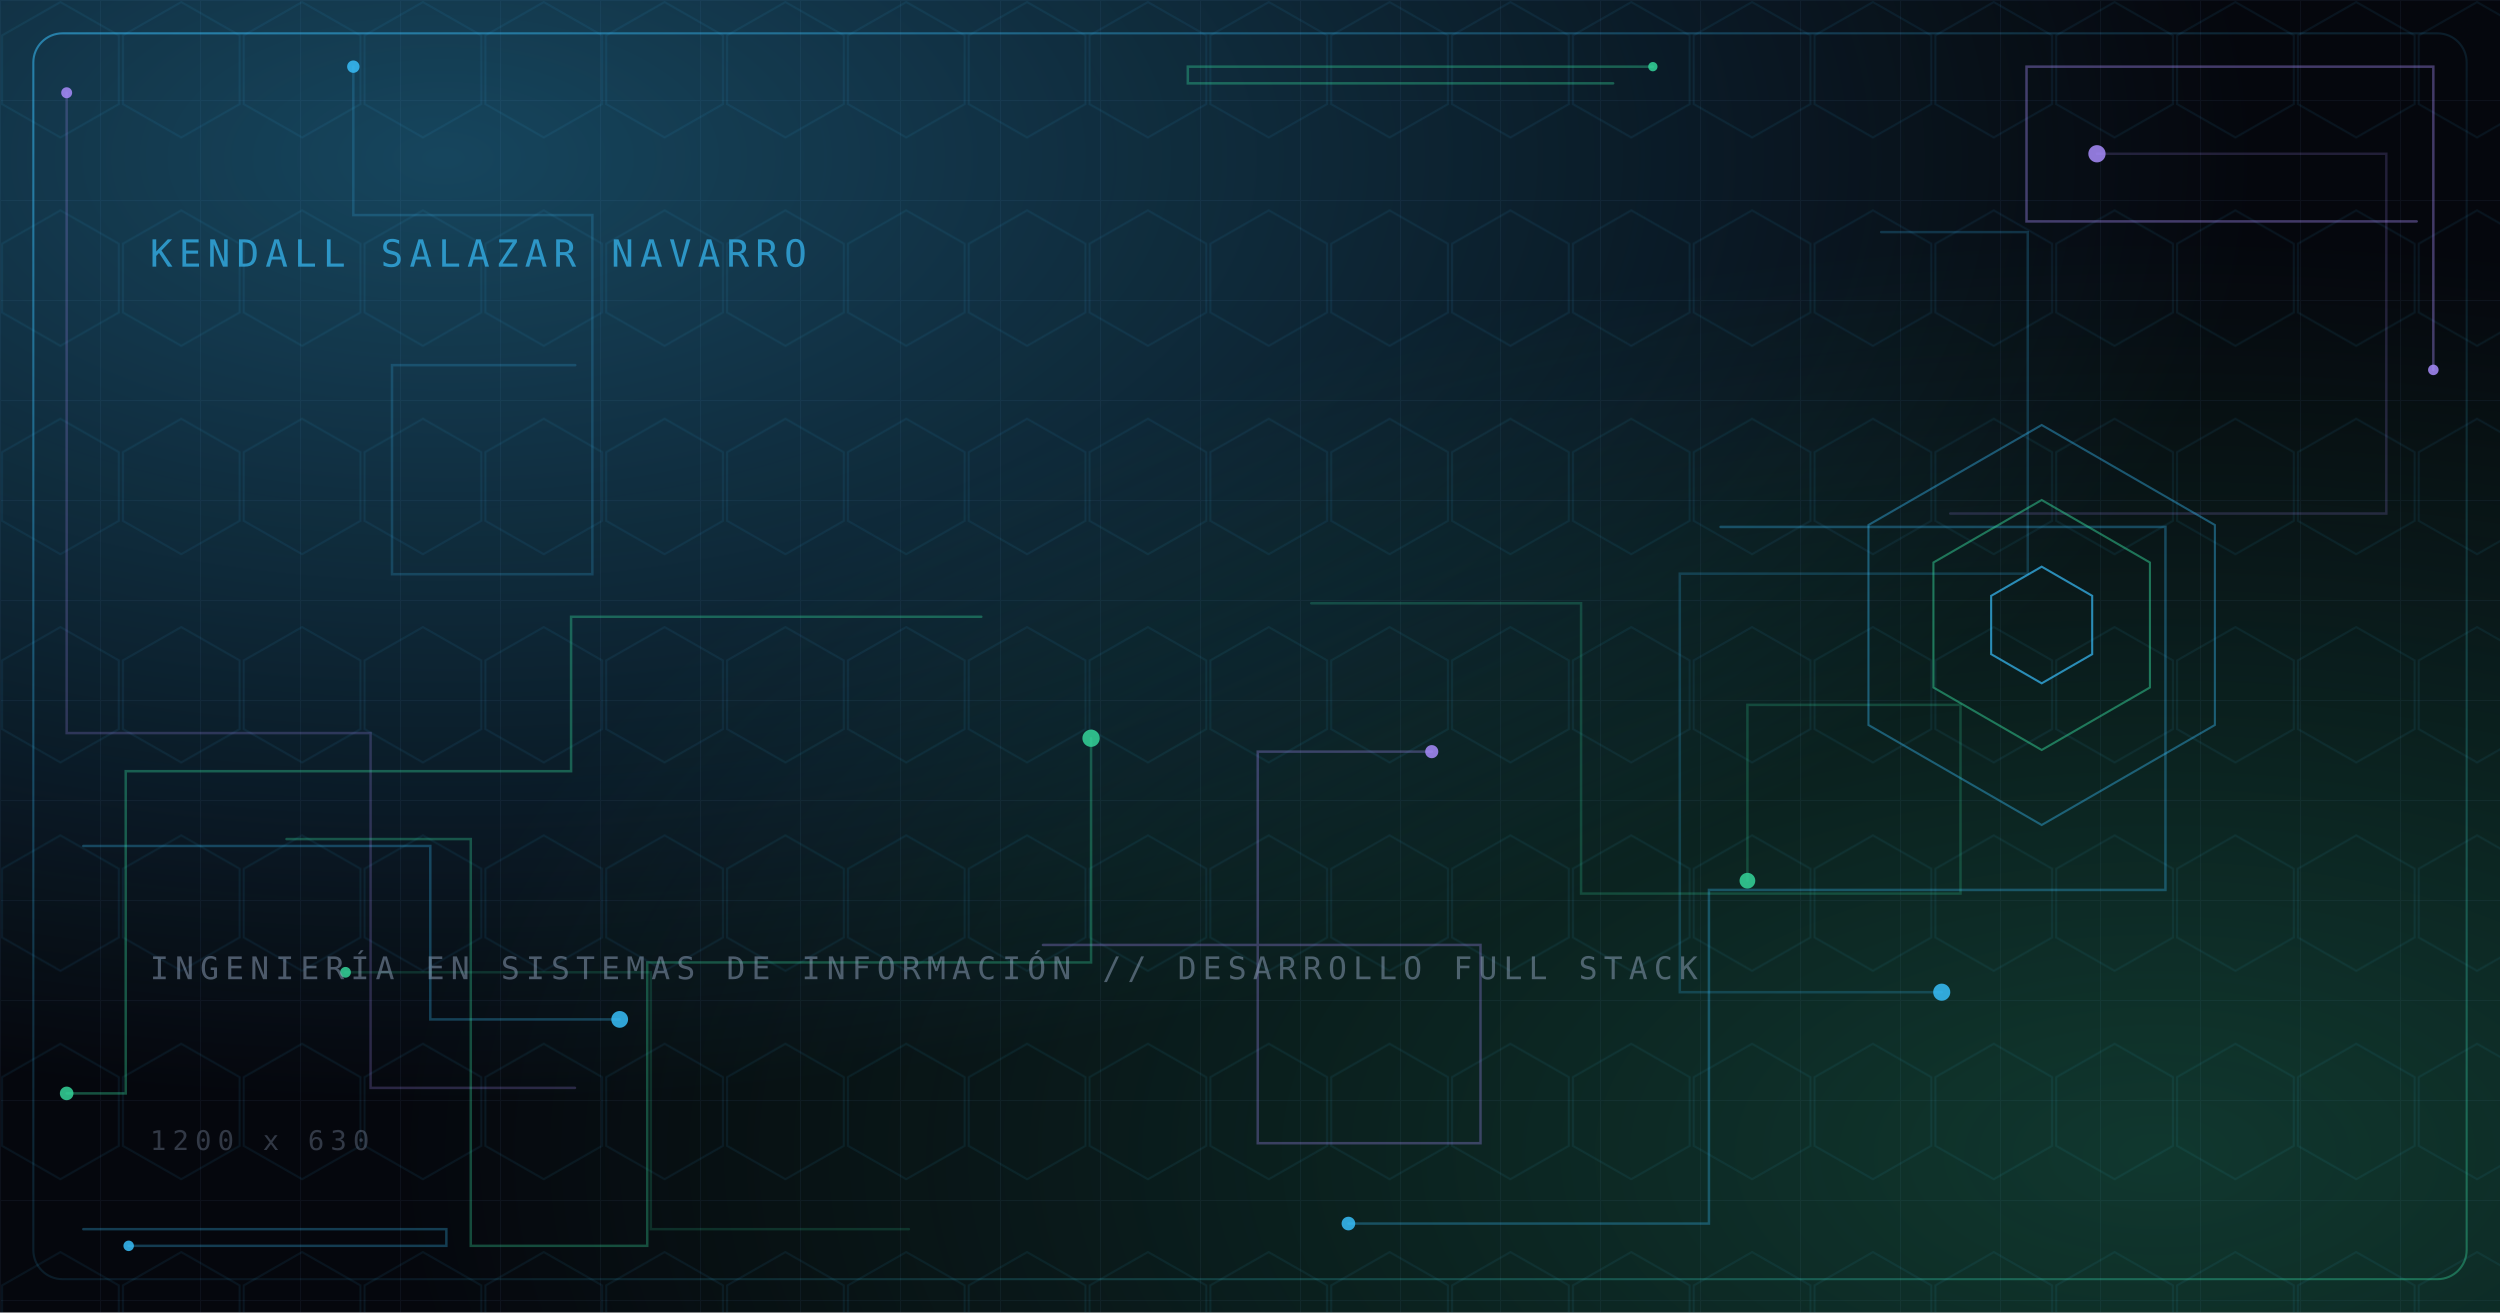
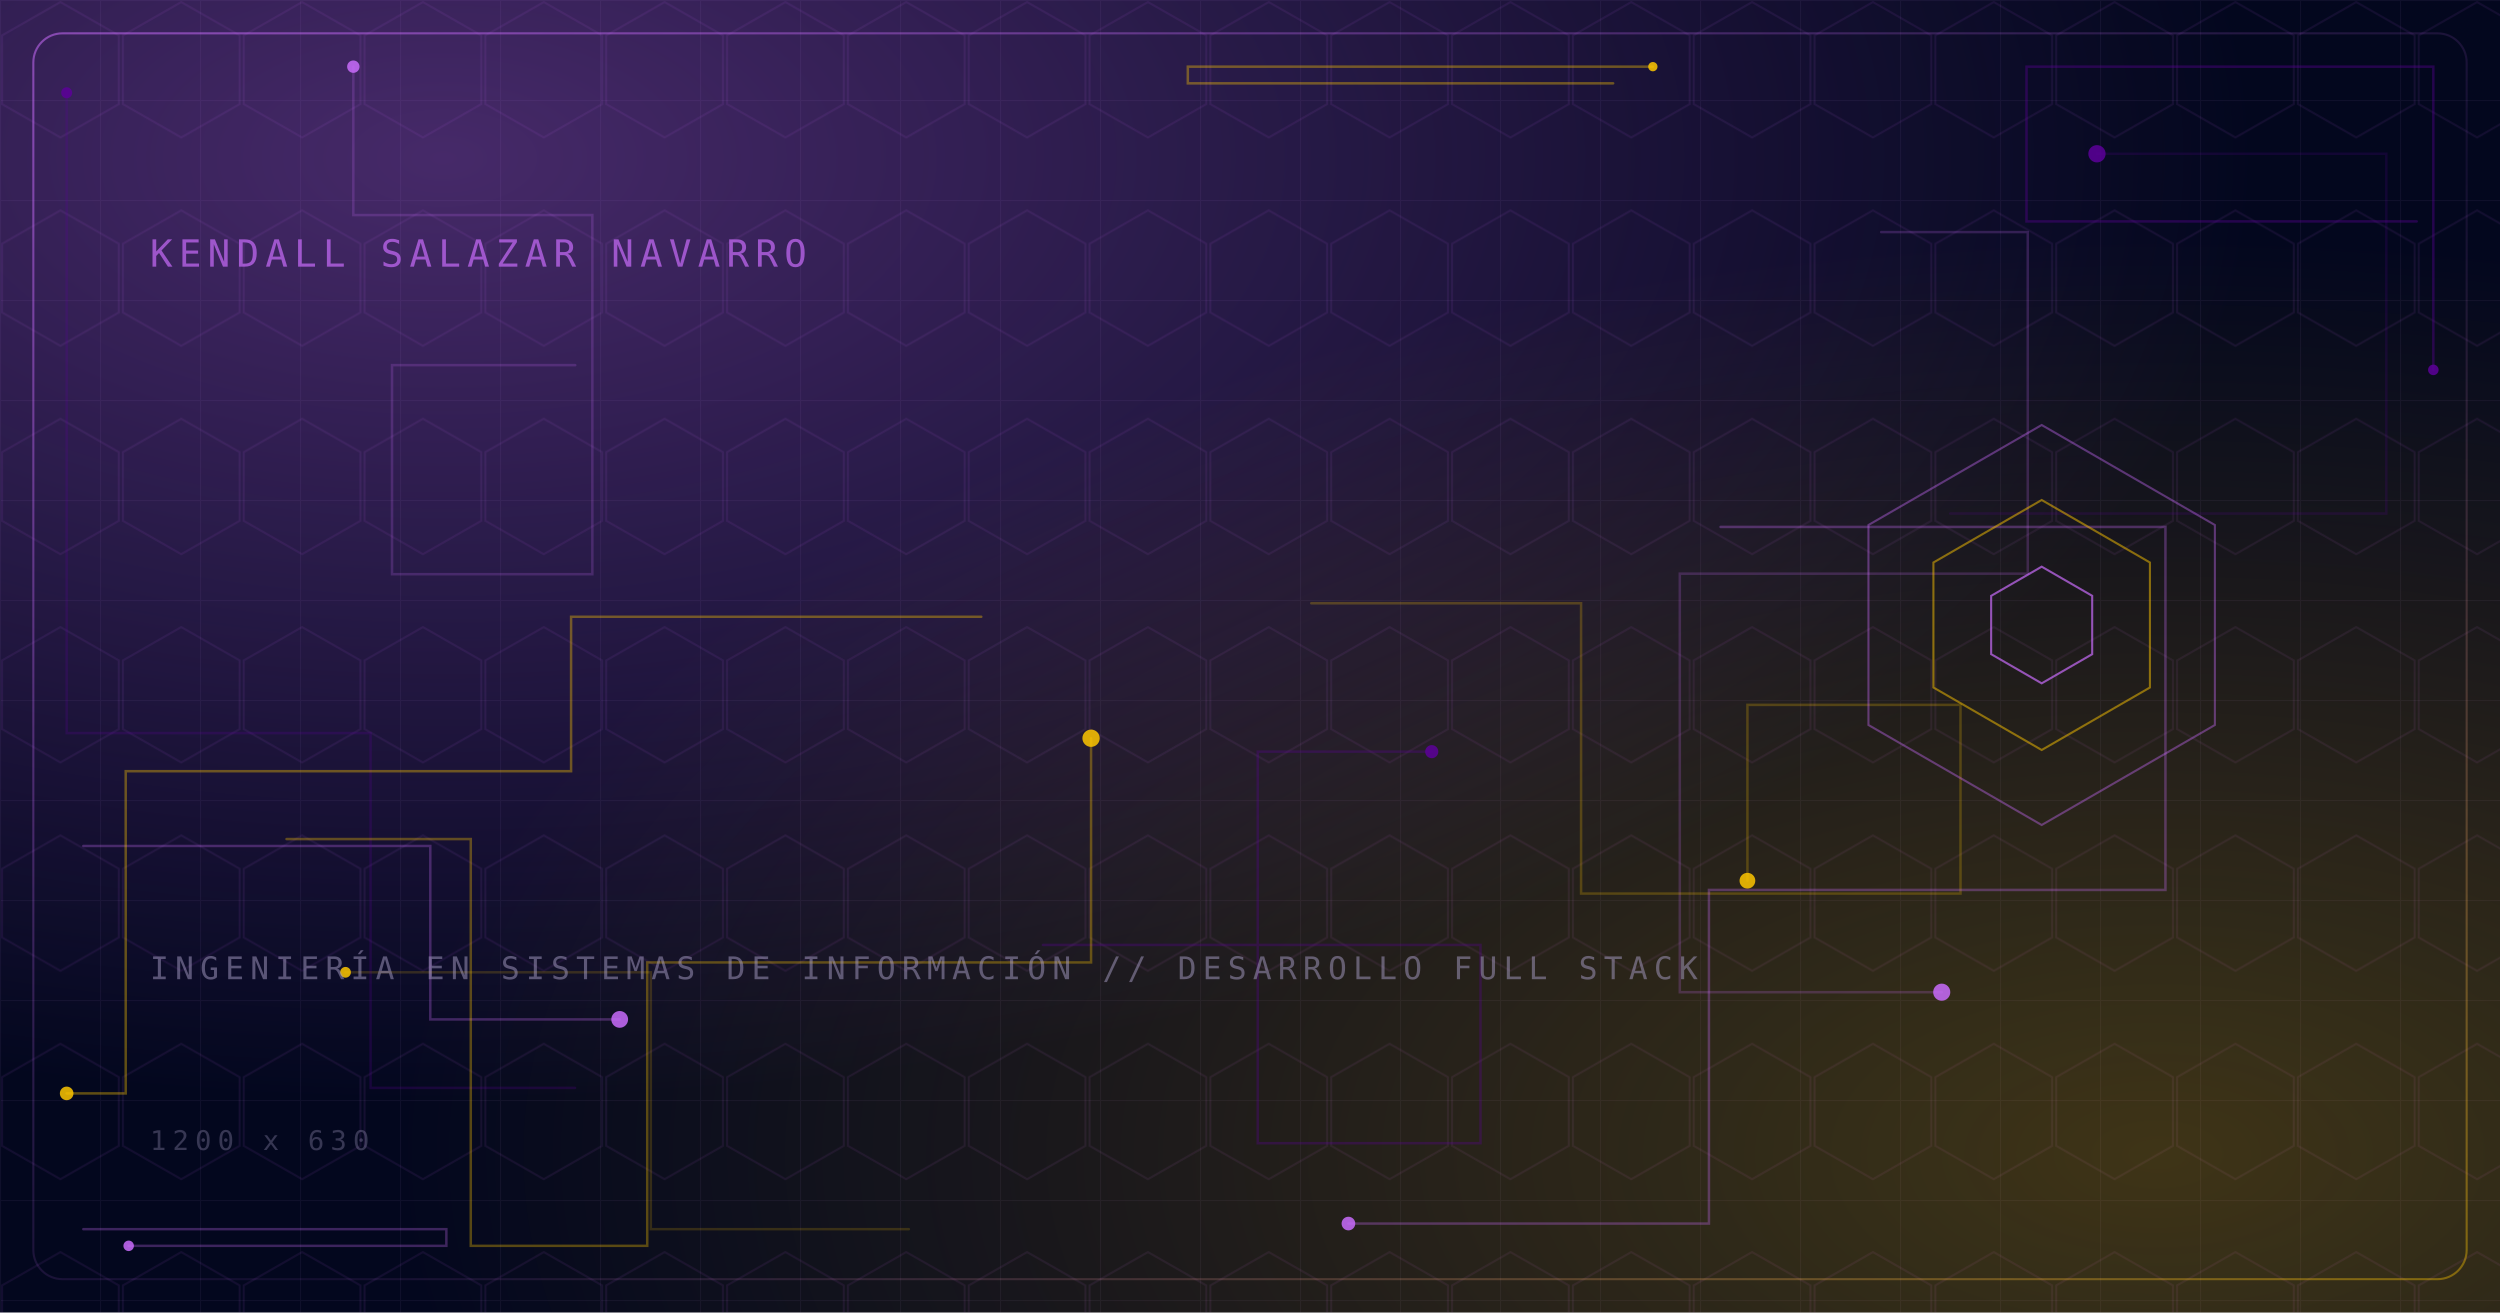
<svg xmlns="http://www.w3.org/2000/svg" viewBox="0 0 1200 630" width="1200" height="630" role="img" aria-label="Social preview cover">
  <defs>
    <radialGradient id="glowA" cx="18%" cy="12%" r="72%">
-       <stop offset="0" stop-color="#38bdf8" stop-opacity=".34" />
-       <stop offset="1" stop-color="#38bdf8" stop-opacity="0" />
+       <stop offset="0" stop-color="#c86bfa" stop-opacity=".34" />
+       <stop offset="1" stop-color="#c86bfa" stop-opacity="0" />
    </radialGradient>
    <radialGradient id="glowB" cx="86%" cy="88%" r="70%">
-       <stop offset="0" stop-color="#34d399" stop-opacity=".24" />
-       <stop offset="1" stop-color="#34d399" stop-opacity="0" />
+       <stop offset="0" stop-color="#fdc500" stop-opacity=".24" />
+       <stop offset="1" stop-color="#fdc500" stop-opacity="0" />
    </radialGradient>
    <linearGradient id="edge" x1="0" y1="0" x2="1" y2="1">
-       <stop offset="0" stop-color="#38bdf8" stop-opacity=".55" />
-       <stop offset=".55" stop-color="#38bdf8" stop-opacity=".08" />
-       <stop offset="1" stop-color="#34d399" stop-opacity=".4" />
+       <stop offset="0" stop-color="#c86bfa" stop-opacity=".55" />
+       <stop offset=".55" stop-color="#c86bfa" stop-opacity=".08" />
+       <stop offset="1" stop-color="#fdc500" stop-opacity=".4" />
    </linearGradient>
    <pattern id="gridP" width="48" height="48" patternUnits="userSpaceOnUse">
-       <path d="M48 0H0v48" fill="none" stroke="#8fb4ff" stroke-opacity=".06" />
+       <path d="M48 0H0v48" fill="none" stroke="#c9a2ff" stroke-opacity=".06" />
    </pattern>
    <pattern id="hexP" width="58" height="100" patternUnits="userSpaceOnUse">
-       <path d="M29 1 57 17v33L29 66 1 50V17Z" fill="none" stroke="#38bdf8" stroke-opacity=".1" />
+       <path d="M29 1 57 17v33L29 66 1 50V17Z" fill="none" stroke="#c86bfa" stroke-opacity=".1" />
    </pattern>
    <linearGradient id="fade" x1="0" y1="0" x2="0" y2="1">
-       <stop offset="0" stop-color="#05070d" stop-opacity="0" />
-       <stop offset=".72" stop-color="#05070d" stop-opacity=".45" />
-       <stop offset="1" stop-color="#05070d" stop-opacity=".92" />
+       <stop offset="0" stop-color="#03071e" stop-opacity="0" />
+       <stop offset=".72" stop-color="#03071e" stop-opacity=".45" />
+       <stop offset="1" stop-color="#03071e" stop-opacity=".92" />
    </linearGradient>
  </defs>
-   <rect width="1200" height="630" fill="#05070d" />
+   <rect width="1200" height="630" fill="#03071e" />
  <rect width="1200" height="630" fill="url(#gridP)" />
  <rect width="1200" height="630" fill="url(#hexP)" opacity=".8" />
  <rect width="1200" height="630" fill="url(#glowA)" />
  <rect width="1200" height="630" fill="url(#glowB)" />
  <rect x="16" y="16" width="1168" height="598" rx="14" fill="none" stroke="url(#edge)" />
-   <path d="M40 406.06 L206.54 406.06 L206.54 489.31 L297.45 489.31" fill="none" stroke="#38bdf8" stroke-opacity="0.29" stroke-width="1.2" stroke-linecap="round" />
-   <circle cx="297.45" cy="489.31" r="4.03" fill="#38bdf8" fill-opacity=".85" />
-   <path d="M436.24 590 L312.39 590 L312.39 466.71 L165.85 466.71" fill="none" stroke="#34d399" stroke-opacity="0.17" stroke-width="1.2" stroke-linecap="round" />
-   <circle cx="165.85" cy="466.71" r="2.58" fill="#34d399" fill-opacity=".85" />
-   <path d="M500.62 453.57 L710.64 453.57 L710.64 548.73 L603.71 548.73 L603.71 360.79 L687.24 360.79" fill="none" stroke="#a78bfa" stroke-opacity="0.31" stroke-width="1.2" stroke-linecap="round" />
-   <circle cx="687.24" cy="360.79" r="3.15" fill="#a78bfa" fill-opacity=".85" />
-   <path d="M902.97 111.41 L973.32 111.41 L973.32 275.36 L806.3 275.36 L806.3 476.25 L932.03 476.25" fill="none" stroke="#38bdf8" stroke-opacity="0.21" stroke-width="1.2" stroke-linecap="round" />
-   <circle cx="932.03" cy="476.25" r="4.11" fill="#38bdf8" fill-opacity=".85" />
-   <path d="M629.41 289.56 L758.92 289.56 L758.92 428.91 L941.04 428.91 L941.04 338.34 L838.76 338.34 L838.76 422.74" fill="none" stroke="#34d399" stroke-opacity="0.23" stroke-width="1.2" stroke-linecap="round" />
-   <circle cx="838.76" cy="422.74" r="3.78" fill="#34d399" fill-opacity=".85" />
-   <path d="M1160 106.27 L972.73 106.27 L972.73 32 L1168 32 L1168 177.54" fill="none" stroke="#a78bfa" stroke-opacity="0.38" stroke-width="1.2" stroke-linecap="round" />
-   <circle cx="1168" cy="177.54" r="2.53" fill="#a78bfa" fill-opacity=".85" />
-   <path d="M276.11 175.27 L188.17 175.27 L188.17 275.61 L284.33 275.61 L284.33 103.23 L169.6 103.23 L169.6 32" fill="none" stroke="#38bdf8" stroke-opacity="0.2" stroke-width="1.2" stroke-linecap="round" />
-   <circle cx="169.6" cy="32" r="2.98" fill="#38bdf8" fill-opacity=".85" />
-   <path d="M774.31 40 L570.15 40 L570.15 32 L664.24 32 L664.24 32 L793.37 32" fill="none" stroke="#34d399" stroke-opacity="0.37" stroke-width="1.2" stroke-linecap="round" />
-   <circle cx="793.37" cy="32" r="2.23" fill="#34d399" fill-opacity=".85" />
-   <path d="M275.99 522.18 L177.88 522.18 L177.88 351.88 L32 351.88 L32 150.35 L32 150.35 L32 44.52" fill="none" stroke="#a78bfa" stroke-opacity="0.23" stroke-width="1.2" stroke-linecap="round" />
-   <circle cx="32" cy="44.52" r="2.63" fill="#a78bfa" fill-opacity=".85" />
-   <path d="M825.87 252.93 L1039.41 252.93 L1039.41 427.16 L820.29 427.16 L820.29 587.31 L647.24 587.31" fill="none" stroke="#38bdf8" stroke-opacity="0.31" stroke-width="1.2" stroke-linecap="round" />
-   <circle cx="647.24" cy="587.31" r="3.28" fill="#38bdf8" fill-opacity=".85" />
-   <path d="M137.53 402.75 L225.97 402.75 L225.97 598 L310.67 598 L310.67 461.96 L523.71 461.96 L523.71 354.35" fill="none" stroke="#34d399" stroke-opacity="0.33" stroke-width="1.2" stroke-linecap="round" />
-   <circle cx="523.71" cy="354.35" r="4.16" fill="#34d399" fill-opacity=".85" />
-   <path d="M936.1 246.5 L1145.43 246.5 L1145.43 73.81 L1006.54 73.81" fill="none" stroke="#a78bfa" stroke-opacity="0.18" stroke-width="1.2" stroke-linecap="round" />
-   <circle cx="1006.54" cy="73.81" r="4.15" fill="#a78bfa" fill-opacity=".85" />
-   <path d="M40 590 L214.25 590 L214.25 598 L61.76 598" fill="none" stroke="#38bdf8" stroke-opacity="0.29" stroke-width="1.2" stroke-linecap="round" />
-   <circle cx="61.76" cy="598" r="2.52" fill="#38bdf8" fill-opacity=".85" />
-   <path d="M471.01 296.05 L274.12 296.05 L274.12 370.17 L60.34 370.17 L60.34 524.83 L32 524.83" fill="none" stroke="#34d399" stroke-opacity="0.37" stroke-width="1.2" stroke-linecap="round" />
-   <circle cx="32" cy="524.83" r="3.27" fill="#34d399" fill-opacity=".85" />
-   <polygon points="1063.14,252 1063.14,348 980,396 896.86,348 896.86,252 980,204" fill="none" stroke="#38bdf8" stroke-opacity="0.4" />
-   <polygon points="1031.96,270 1031.96,330 980,360 928.04,330 928.04,270 980,240" fill="none" stroke="#34d399" stroke-opacity="0.5" />
-   <polygon points="1004.25,286 1004.25,314 980,328 955.75,314 955.75,286 980,272" fill="none" stroke="#38bdf8" stroke-opacity="0.7" />
-   <text x="72" y="128" font-family="ui-monospace, SFMono-Regular, Menlo, Consolas, monospace" font-size="18" letter-spacing="3" fill="#38bdf8" fill-opacity="0.7" text-anchor="start">KENDALL SALAZAR NAVARRO</text>
-   <text x="72" y="470" font-family="ui-monospace, SFMono-Regular, Menlo, Consolas, monospace" font-size="15" letter-spacing="3" fill="#93a4bf" fill-opacity="0.5" text-anchor="start">INGENIERÍA EN SISTEMAS DE INFORMACIÓN // DESARROLLO FULL STACK</text>
-   <text x="72" y="552" font-family="ui-monospace, SFMono-Regular, Menlo, Consolas, monospace" font-size="13" letter-spacing="3" fill="#93a4bf" fill-opacity="0.32" text-anchor="start">1200 x 630</text>
+   <path d="M40 406.06 L206.54 406.06 L206.54 489.31 L297.45 489.31" fill="none" stroke="#c86bfa" stroke-opacity="0.29" stroke-width="1.2" stroke-linecap="round" />
+   <circle cx="297.45" cy="489.31" r="4.03" fill="#c86bfa" fill-opacity=".85" />
+   <path d="M436.24 590 L312.39 590 L312.39 466.71 L165.85 466.71" fill="none" stroke="#fdc500" stroke-opacity="0.17" stroke-width="1.2" stroke-linecap="round" />
+   <circle cx="165.85" cy="466.71" r="2.58" fill="#fdc500" fill-opacity=".85" />
+   <path d="M500.62 453.57 L710.64 453.57 L710.64 548.73 L603.71 548.73 L603.71 360.79 L687.24 360.79" fill="none" stroke="#5c0099" stroke-opacity="0.31" stroke-width="1.2" stroke-linecap="round" />
+   <circle cx="687.24" cy="360.79" r="3.15" fill="#5c0099" fill-opacity=".85" />
+   <path d="M902.97 111.41 L973.32 111.41 L973.32 275.36 L806.3 275.36 L806.3 476.25 L932.03 476.25" fill="none" stroke="#c86bfa" stroke-opacity="0.21" stroke-width="1.2" stroke-linecap="round" />
+   <circle cx="932.03" cy="476.25" r="4.11" fill="#c86bfa" fill-opacity=".85" />
+   <path d="M629.41 289.56 L758.92 289.56 L758.92 428.91 L941.04 428.91 L941.04 338.34 L838.76 338.34 L838.76 422.74" fill="none" stroke="#fdc500" stroke-opacity="0.23" stroke-width="1.2" stroke-linecap="round" />
+   <circle cx="838.76" cy="422.74" r="3.78" fill="#fdc500" fill-opacity=".85" />
+   <path d="M1160 106.27 L972.73 106.27 L972.73 32 L1168 32 L1168 177.54" fill="none" stroke="#5c0099" stroke-opacity="0.38" stroke-width="1.2" stroke-linecap="round" />
+   <circle cx="1168" cy="177.54" r="2.53" fill="#5c0099" fill-opacity=".85" />
+   <path d="M276.11 175.27 L188.17 175.27 L188.17 275.61 L284.33 275.61 L284.33 103.23 L169.6 103.23 L169.6 32" fill="none" stroke="#c86bfa" stroke-opacity="0.2" stroke-width="1.2" stroke-linecap="round" />
+   <circle cx="169.6" cy="32" r="2.98" fill="#c86bfa" fill-opacity=".85" />
+   <path d="M774.31 40 L570.15 40 L570.15 32 L664.24 32 L664.24 32 L793.37 32" fill="none" stroke="#fdc500" stroke-opacity="0.37" stroke-width="1.2" stroke-linecap="round" />
+   <circle cx="793.37" cy="32" r="2.23" fill="#fdc500" fill-opacity=".85" />
+   <path d="M275.99 522.18 L177.88 522.18 L177.88 351.88 L32 351.88 L32 150.35 L32 150.35 L32 44.52" fill="none" stroke="#5c0099" stroke-opacity="0.23" stroke-width="1.2" stroke-linecap="round" />
+   <circle cx="32" cy="44.52" r="2.63" fill="#5c0099" fill-opacity=".85" />
+   <path d="M825.87 252.93 L1039.41 252.93 L1039.41 427.16 L820.29 427.16 L820.29 587.31 L647.24 587.31" fill="none" stroke="#c86bfa" stroke-opacity="0.31" stroke-width="1.2" stroke-linecap="round" />
+   <circle cx="647.24" cy="587.31" r="3.28" fill="#c86bfa" fill-opacity=".85" />
+   <path d="M137.53 402.75 L225.97 402.75 L225.97 598 L310.67 598 L310.67 461.96 L523.71 461.96 L523.71 354.35" fill="none" stroke="#fdc500" stroke-opacity="0.33" stroke-width="1.2" stroke-linecap="round" />
+   <circle cx="523.71" cy="354.35" r="4.16" fill="#fdc500" fill-opacity=".85" />
+   <path d="M936.1 246.5 L1145.43 246.5 L1145.43 73.81 L1006.54 73.81" fill="none" stroke="#5c0099" stroke-opacity="0.18" stroke-width="1.2" stroke-linecap="round" />
+   <circle cx="1006.54" cy="73.81" r="4.15" fill="#5c0099" fill-opacity=".85" />
+   <path d="M40 590 L214.25 590 L214.25 598 L61.76 598" fill="none" stroke="#c86bfa" stroke-opacity="0.29" stroke-width="1.2" stroke-linecap="round" />
+   <circle cx="61.76" cy="598" r="2.52" fill="#c86bfa" fill-opacity=".85" />
+   <path d="M471.01 296.05 L274.12 296.05 L274.12 370.17 L60.34 370.17 L60.34 524.83 L32 524.83" fill="none" stroke="#fdc500" stroke-opacity="0.37" stroke-width="1.2" stroke-linecap="round" />
+   <circle cx="32" cy="524.83" r="3.27" fill="#fdc500" fill-opacity=".85" />
+   <polygon points="1063.14,252 1063.14,348 980,396 896.86,348 896.86,252 980,204" fill="none" stroke="#c86bfa" stroke-opacity="0.4" />
+   <polygon points="1031.96,270 1031.96,330 980,360 928.04,330 928.04,270 980,240" fill="none" stroke="#fdc500" stroke-opacity="0.5" />
+   <polygon points="1004.25,286 1004.25,314 980,328 955.75,314 955.75,286 980,272" fill="none" stroke="#c86bfa" stroke-opacity="0.7" />
+   <text x="72" y="128" font-family="ui-monospace, SFMono-Regular, Menlo, Consolas, monospace" font-size="18" letter-spacing="3" fill="#c86bfa" fill-opacity="0.7" text-anchor="start">KENDALL SALAZAR NAVARRO</text>
+   <text x="72" y="470" font-family="ui-monospace, SFMono-Regular, Menlo, Consolas, monospace" font-size="15" letter-spacing="3" fill="#a89ec6" fill-opacity="0.5" text-anchor="start">INGENIERÍA EN SISTEMAS DE INFORMACIÓN // DESARROLLO FULL STACK</text>
+   <text x="72" y="552" font-family="ui-monospace, SFMono-Regular, Menlo, Consolas, monospace" font-size="13" letter-spacing="3" fill="#a89ec6" fill-opacity="0.32" text-anchor="start">1200 x 630</text>
</svg>
